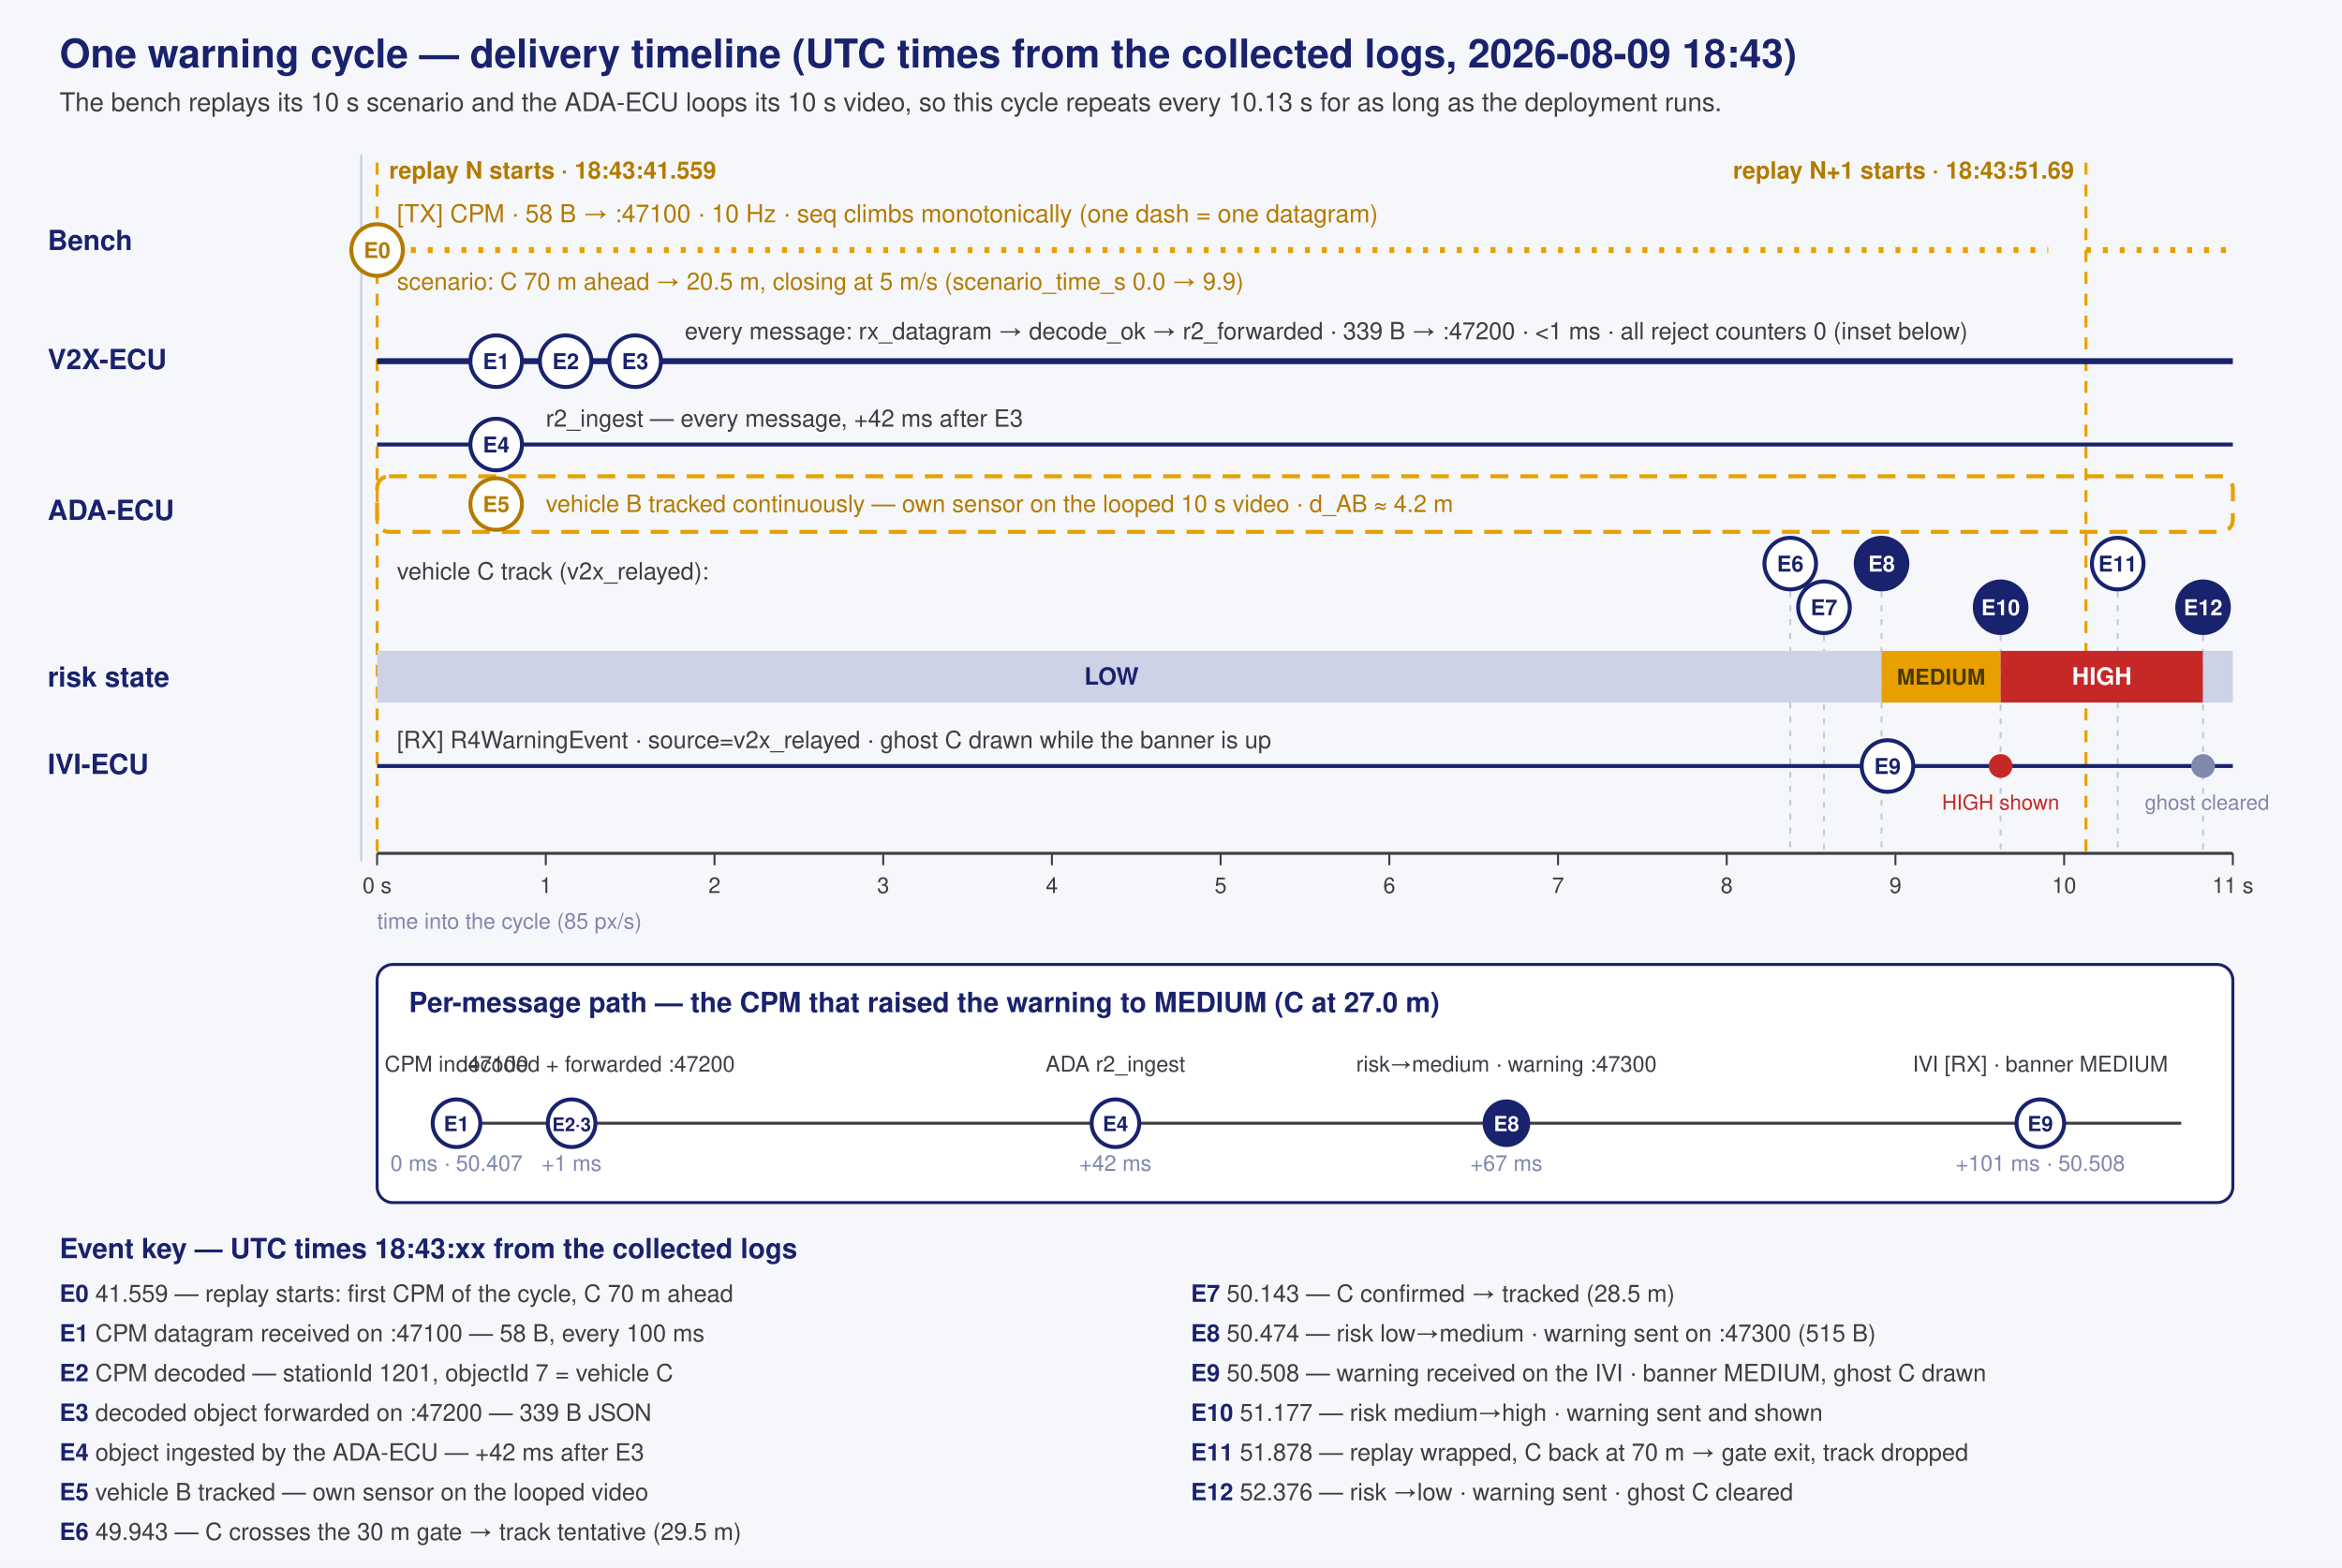
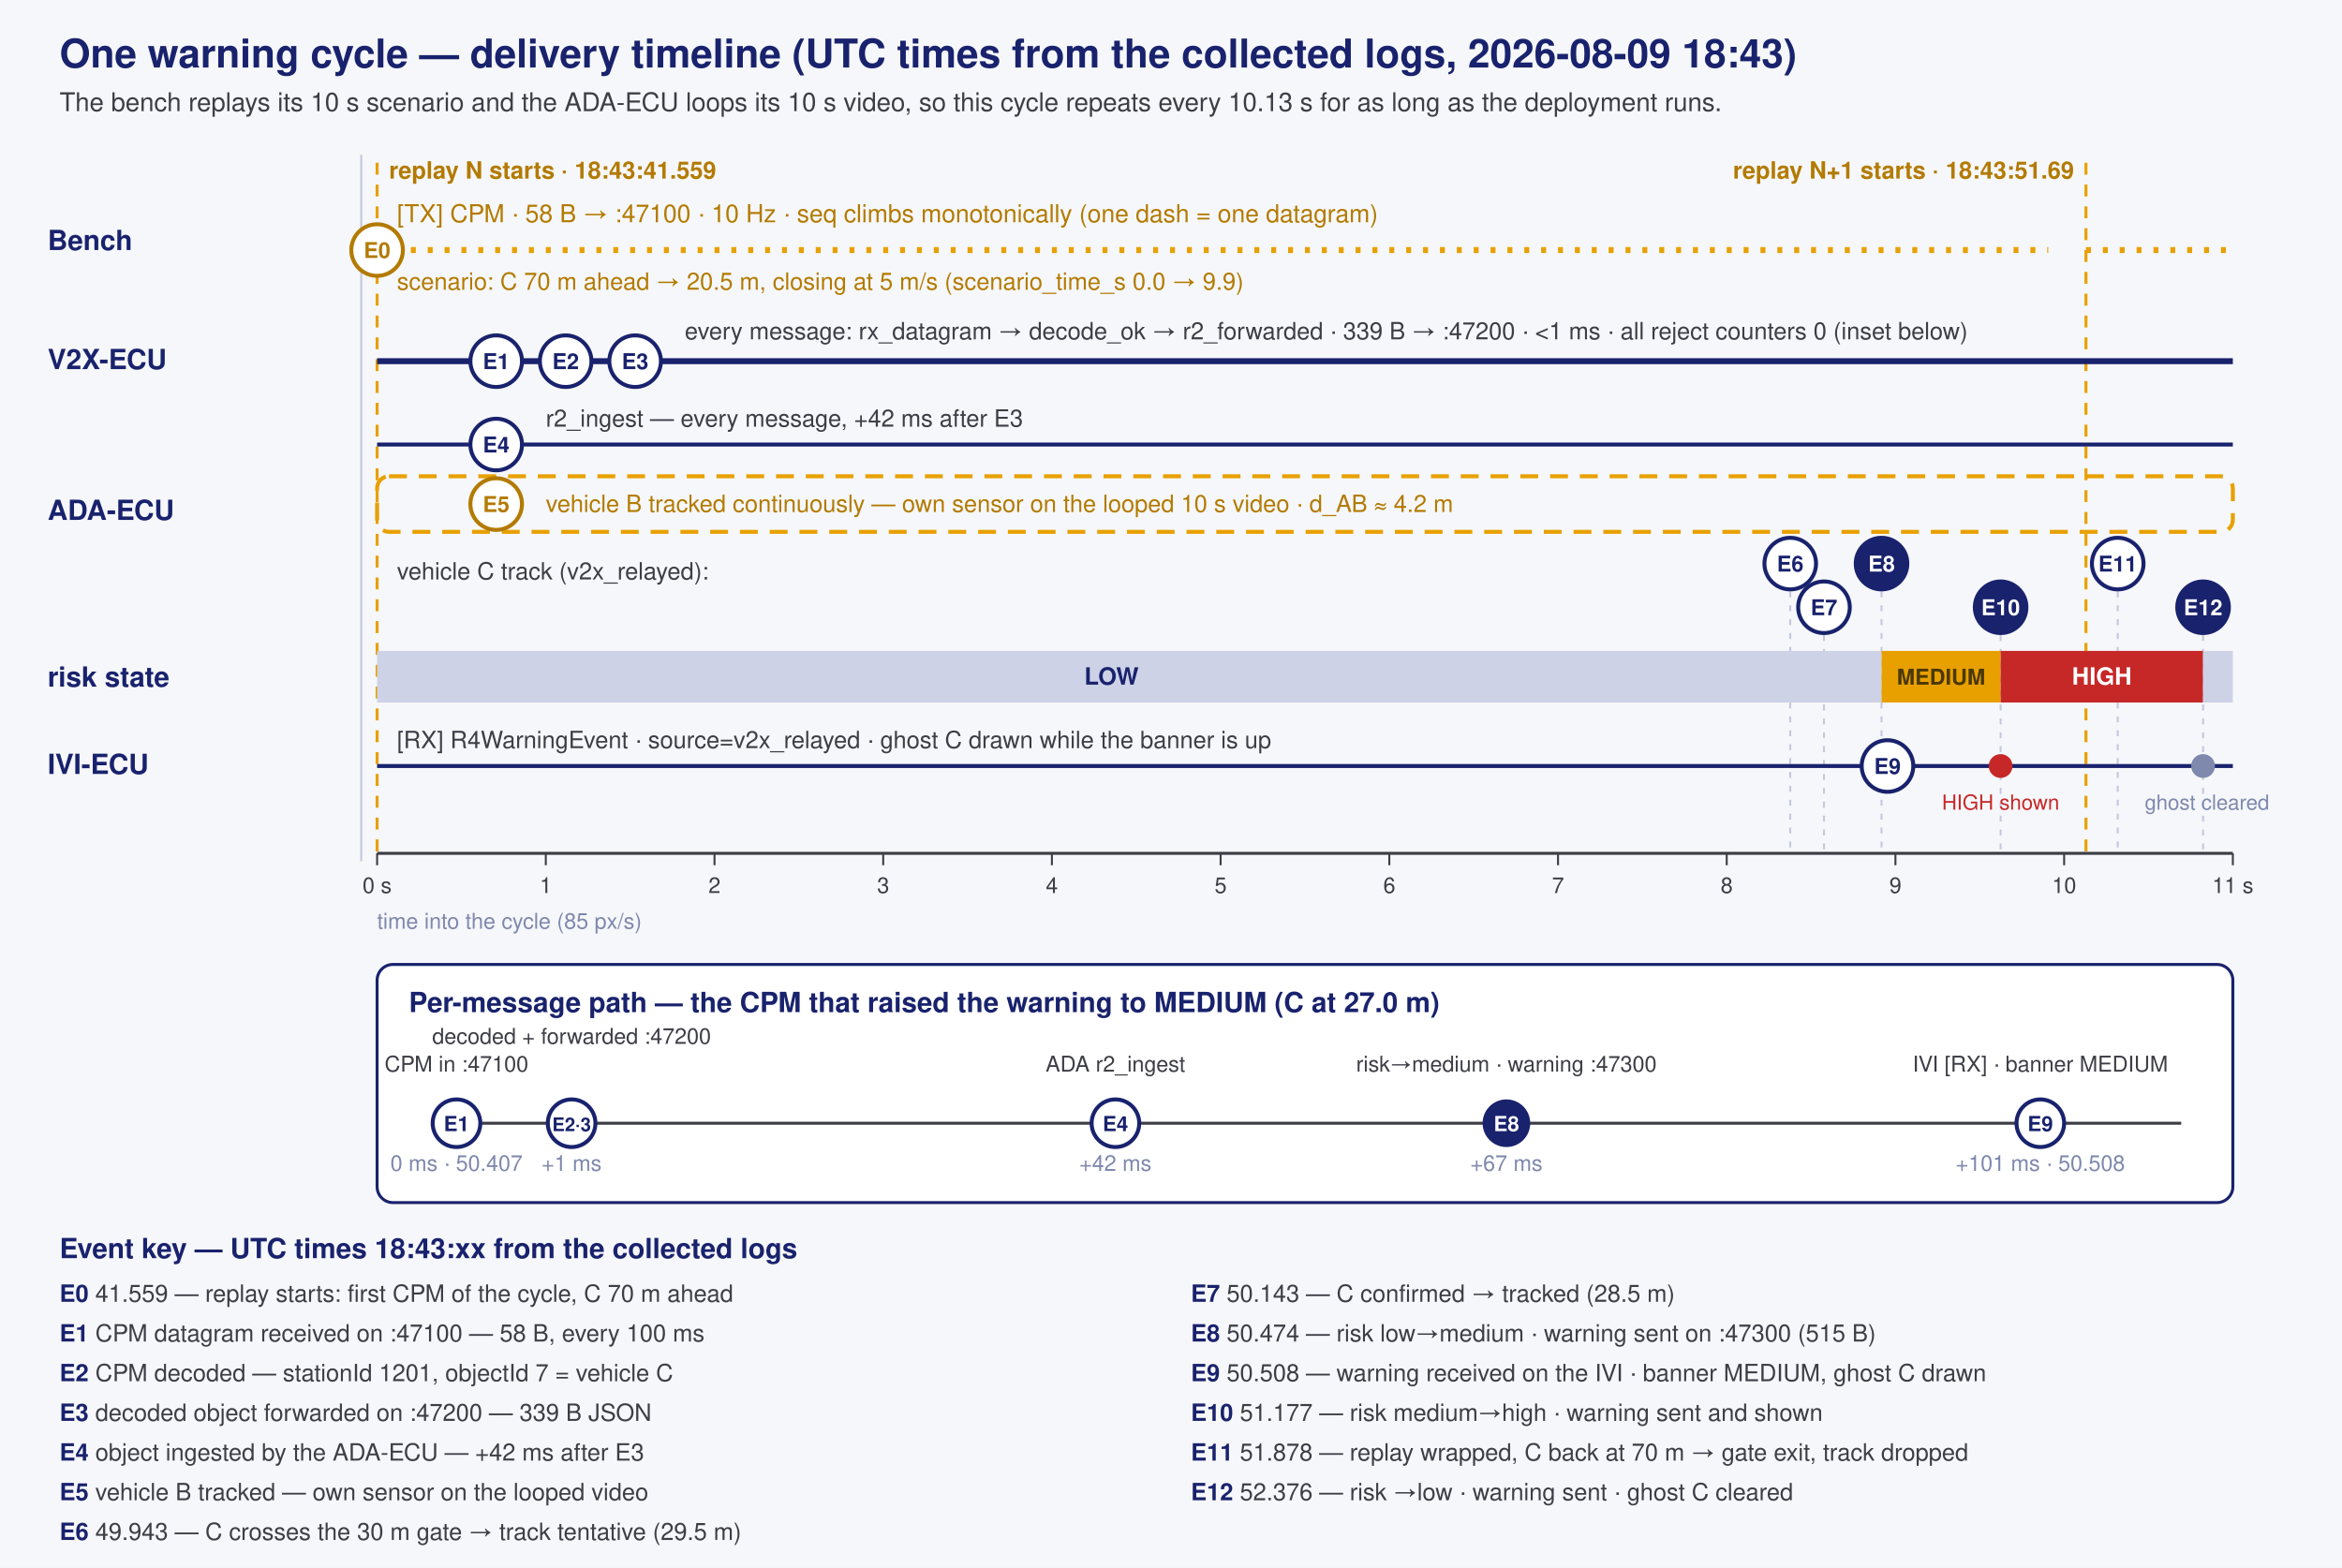
<svg xmlns="http://www.w3.org/2000/svg" viewBox="0 0 1180 790" font-family="Segoe UI, Helvetica, Arial, sans-serif">
  <rect x="0" y="0" width="1180" height="790" fill="#f6f7fa" />
  <text x="30" y="34" font-size="20" font-weight="700" fill="#19226D">One warning cycle — delivery timeline (UTC times from the collected logs, 2026-08-09 18:43)</text>
  <text x="30" y="56" font-size="13" fill="#3d3d46">The bench replays its 10 s scenario and the ADA-ECU loops its 10 s video, so this cycle repeats every 10.13 s for as long as the deployment runs.</text>
  <line x1="182" y1="78" x2="182" y2="434" stroke="#c3c8de" stroke-width="1" />
  <line x1="190" y1="82" x2="190" y2="434" stroke="#E8A000" stroke-width="1.5" stroke-dasharray="6 5" />
  <text x="196" y="90" font-size="12" font-weight="700" fill="#B37A00">replay N starts · 18:43:41.559</text>
  <line x1="1051" y1="82" x2="1051" y2="434" stroke="#E8A000" stroke-width="1.5" stroke-dasharray="6 5" />
  <text x="1045" y="90" font-size="12" font-weight="700" fill="#B37A00" text-anchor="end">replay N+1 starts · 18:43:51.69</text>
  <text x="24" y="126" font-size="14" font-weight="700" fill="#19226D">Bench</text>
  <text x="200" y="112" font-size="12.5" fill="#B37A00">[TX] CPM · 58 B → :47100 · 10 Hz · seq climbs monotonically (one dash = one datagram)</text>
  <line x1="190" y1="126" x2="1032" y2="126" stroke="#E8A000" stroke-width="3" stroke-dasharray="2.5 6" />
  <line x1="1051" y1="126" x2="1125" y2="126" stroke="#E8A000" stroke-width="3" stroke-dasharray="2.5 6" />
  <text x="200" y="146" font-size="12" fill="#B37A00">scenario: C 70 m ahead → 20.5 m, closing at 5 m/s (scenario_time_s 0.0 → 9.9)</text>
  <circle cx="190" cy="126" r="13" fill="#ffffff" stroke="#B37A00" stroke-width="2" />
  <text x="190" y="130" font-size="11" font-weight="700" fill="#B37A00" text-anchor="middle">E0</text>
  <text x="24" y="186" font-size="14" font-weight="700" fill="#19226D">V2X-ECU</text>
  <line x1="190" y1="182" x2="1125" y2="182" stroke="#19226D" stroke-width="3" />
  <circle cx="250" cy="182" r="13" fill="#ffffff" stroke="#19226D" stroke-width="2" />
  <text x="250" y="186" font-size="11" font-weight="700" fill="#19226D" text-anchor="middle">E1</text>
  <circle cx="285" cy="182" r="13" fill="#ffffff" stroke="#19226D" stroke-width="2" />
  <text x="285" y="186" font-size="11" font-weight="700" fill="#19226D" text-anchor="middle">E2</text>
  <circle cx="320" cy="182" r="13" fill="#ffffff" stroke="#19226D" stroke-width="2" />
  <text x="320" y="186" font-size="11" font-weight="700" fill="#19226D" text-anchor="middle">E3</text>
  <text x="345" y="171" font-size="12" fill="#3d3d46">every message: rx_datagram → decode_ok → r2_forwarded · 339 B → :47200 · &lt;1 ms · all reject counters 0 (inset below)</text>
  <text x="24" y="262" font-size="14" font-weight="700" fill="#19226D">ADA-ECU</text>
  <line x1="190" y1="224" x2="1125" y2="224" stroke="#19226D" stroke-width="2" />
  <circle cx="250" cy="224" r="13" fill="#ffffff" stroke="#19226D" stroke-width="2" />
  <text x="250" y="228" font-size="11" font-weight="700" fill="#19226D" text-anchor="middle">E4</text>
  <text x="275" y="215" font-size="12" fill="#3d3d46">r2_ingest — every message, +42 ms after E3</text>
  <rect x="190" y="240" width="935" height="28" rx="6" fill="none" stroke="#E8A000" stroke-width="2" stroke-dasharray="9 6" />
  <circle cx="250" cy="254" r="13" fill="#ffffff" stroke="#B37A00" stroke-width="2" />
  <text x="250" y="258" font-size="11" font-weight="700" fill="#B37A00" text-anchor="middle">E5</text>
  <text x="275" y="258" font-size="12" fill="#B37A00">vehicle B tracked continuously — own sensor on the looped 10 s video · d_AB ≈ 4.2 m</text>
  <line x1="902" y1="284" x2="902" y2="430" stroke="#c3c8de" stroke-width="1" stroke-dasharray="3 4" />
  <line x1="919" y1="306" x2="919" y2="430" stroke="#c3c8de" stroke-width="1" stroke-dasharray="3 4" />
  <line x1="948" y1="284" x2="948" y2="430" stroke="#c3c8de" stroke-width="1" stroke-dasharray="3 4" />
  <line x1="1008" y1="306" x2="1008" y2="430" stroke="#c3c8de" stroke-width="1" stroke-dasharray="3 4" />
  <line x1="1067" y1="284" x2="1067" y2="430" stroke="#c3c8de" stroke-width="1" stroke-dasharray="3 4" />
  <line x1="1110" y1="306" x2="1110" y2="430" stroke="#c3c8de" stroke-width="1" stroke-dasharray="3 4" />
  <text x="200" y="292" font-size="12" fill="#3d3d46">vehicle C track (v2x_relayed):</text>
  <circle cx="902" cy="284" r="13" fill="#ffffff" stroke="#19226D" stroke-width="2" />
  <text x="902" y="288" font-size="11" font-weight="700" fill="#19226D" text-anchor="middle">E6</text>
  <circle cx="919" cy="306" r="13" fill="#ffffff" stroke="#19226D" stroke-width="2" />
  <text x="919" y="310" font-size="11" font-weight="700" fill="#19226D" text-anchor="middle">E7</text>
  <circle cx="948" cy="284" r="13" fill="#19226D" stroke="#19226D" stroke-width="2" />
  <text x="948" y="288" font-size="11" font-weight="700" fill="#ffffff" text-anchor="middle">E8</text>
  <circle cx="1008" cy="306" r="13" fill="#19226D" stroke="#19226D" stroke-width="2" />
  <text x="1008" y="310" font-size="11" font-weight="700" fill="#ffffff" text-anchor="middle">E10</text>
  <circle cx="1067" cy="284" r="13" fill="#ffffff" stroke="#19226D" stroke-width="2" />
  <text x="1067" y="288" font-size="11" font-weight="700" fill="#19226D" text-anchor="middle">E11</text>
  <circle cx="1110" cy="306" r="13" fill="#19226D" stroke="#19226D" stroke-width="2" />
  <text x="1110" y="310" font-size="11" font-weight="700" fill="#ffffff" text-anchor="middle">E12</text>
  <text x="24" y="346" font-size="14" font-weight="700" fill="#19226D">risk state</text>
  <rect x="190" y="328" width="758" height="26" fill="#cdd2e6" />
  <text x="560" y="345" font-size="12" font-weight="700" fill="#19226D" text-anchor="middle">LOW</text>
  <rect x="948" y="328" width="60" height="26" fill="#E8A000" />
  <text x="978" y="345" font-size="11" font-weight="700" fill="#4a3800" text-anchor="middle">MEDIUM</text>
  <rect x="1008" y="328" width="102" height="26" fill="#C62828" />
  <text x="1059" y="345" font-size="12" font-weight="700" fill="#ffffff" text-anchor="middle">HIGH</text>
  <rect x="1110" y="328" width="15" height="26" fill="#cdd2e6" />
  <text x="24" y="390" font-size="14" font-weight="700" fill="#19226D">IVI-ECU</text>
  <line x1="190" y1="386" x2="1125" y2="386" stroke="#19226D" stroke-width="2" />
  <text x="200" y="377" font-size="12" fill="#3d3d46">[RX] R4WarningEvent · source=v2x_relayed · ghost C drawn while the banner is up</text>
  <circle cx="951" cy="386" r="13" fill="#ffffff" stroke="#19226D" stroke-width="2" />
  <text x="951" y="390" font-size="11" font-weight="700" fill="#19226D" text-anchor="middle">E9</text>
  <circle cx="1008" cy="386" r="6" fill="#C62828" />
  <text x="1008" y="408" font-size="10.5" fill="#C62828" text-anchor="middle">HIGH shown</text>
  <circle cx="1110" cy="386" r="6" fill="#7f88ad" />
  <text x="1112" y="408" font-size="10.5" fill="#7f88ad" text-anchor="middle">ghost cleared</text>
  <line x1="190" y1="430" x2="1125" y2="430" stroke="#3d3d46" stroke-width="1.5" />
  <g font-size="11" fill="#3d3d46" text-anchor="middle">
    <line x1="190" y1="430" x2="190" y2="436" stroke="#3d3d46" />
    <text x="190" y="450">0 s</text>
    <line x1="275" y1="430" x2="275" y2="436" stroke="#3d3d46" />
    <text x="275" y="450">1</text>
    <line x1="360" y1="430" x2="360" y2="436" stroke="#3d3d46" />
    <text x="360" y="450">2</text>
    <line x1="445" y1="430" x2="445" y2="436" stroke="#3d3d46" />
    <text x="445" y="450">3</text>
    <line x1="530" y1="430" x2="530" y2="436" stroke="#3d3d46" />
    <text x="530" y="450">4</text>
    <line x1="615" y1="430" x2="615" y2="436" stroke="#3d3d46" />
    <text x="615" y="450">5</text>
    <line x1="700" y1="430" x2="700" y2="436" stroke="#3d3d46" />
    <text x="700" y="450">6</text>
    <line x1="785" y1="430" x2="785" y2="436" stroke="#3d3d46" />
    <text x="785" y="450">7</text>
    <line x1="870" y1="430" x2="870" y2="436" stroke="#3d3d46" />
    <text x="870" y="450">8</text>
    <line x1="955" y1="430" x2="955" y2="436" stroke="#3d3d46" />
    <text x="955" y="450">9</text>
    <line x1="1040" y1="430" x2="1040" y2="436" stroke="#3d3d46" />
    <text x="1040" y="450">10</text>
    <line x1="1125" y1="430" x2="1125" y2="436" stroke="#3d3d46" />
    <text x="1125" y="450">11 s</text>
  </g>
  <text x="190" y="468" font-size="11" fill="#7f88ad">time into the cycle (85 px/s)</text>
  <rect x="190" y="486" width="935" height="120" rx="8" fill="#ffffff" stroke="#19226D" stroke-width="1.5" />
  <text x="206" y="510" font-size="14" font-weight="700" fill="#19226D">Per-message path — the CPM that raised the warning to MEDIUM (C at 27.0 m)</text>
  <line x1="230" y1="566" x2="1099" y2="566" stroke="#3d3d46" stroke-width="1.5" />
  <circle cx="230" cy="566" r="12" fill="#ffffff" stroke="#19226D" stroke-width="2" />
  <text x="230" y="570" font-size="10.5" font-weight="700" fill="#19226D" text-anchor="middle">E1</text>
  <text x="230" y="540" font-size="11" fill="#3d3d46" text-anchor="middle">CPM in :47100</text>
  <text x="230" y="590" font-size="11" fill="#7f88ad" text-anchor="middle">0 ms · 50.407</text>
  <circle cx="288" cy="566" r="12" fill="#ffffff" stroke="#19226D" stroke-width="2" />
  <text x="288" y="570" font-size="9.5" font-weight="700" fill="#19226D" text-anchor="middle">E2·3</text>
-   <text x="300" y="540" font-size="11" fill="#3d3d46" text-anchor="middle">decoded + forwarded :47200</text>
+   <text x="288" y="526" font-size="11" fill="#3d3d46" text-anchor="middle">decoded + forwarded :47200</text>
  <text x="288" y="590" font-size="11" fill="#7f88ad" text-anchor="middle">+1 ms</text>
  <circle cx="562" cy="566" r="12" fill="#ffffff" stroke="#19226D" stroke-width="2" />
  <text x="562" y="570" font-size="10.5" font-weight="700" fill="#19226D" text-anchor="middle">E4</text>
  <text x="562" y="540" font-size="11" fill="#3d3d46" text-anchor="middle">ADA r2_ingest</text>
  <text x="562" y="590" font-size="11" fill="#7f88ad" text-anchor="middle">+42 ms</text>
  <circle cx="759" cy="566" r="12" fill="#19226D" />
  <text x="759" y="570" font-size="10.5" font-weight="700" fill="#ffffff" text-anchor="middle">E8</text>
  <text x="759" y="540" font-size="11" fill="#3d3d46" text-anchor="middle">risk→medium · warning :47300</text>
  <text x="759" y="590" font-size="11" fill="#7f88ad" text-anchor="middle">+67 ms</text>
  <circle cx="1028" cy="566" r="12" fill="#ffffff" stroke="#19226D" stroke-width="2" />
  <text x="1028" y="570" font-size="10.5" font-weight="700" fill="#19226D" text-anchor="middle">E9</text>
  <text x="1028" y="540" font-size="11" fill="#3d3d46" text-anchor="middle">IVI [RX] · banner MEDIUM</text>
  <text x="1028" y="590" font-size="11" fill="#7f88ad" text-anchor="middle">+101 ms · 50.508</text>
  <text x="30" y="634" font-size="14" font-weight="700" fill="#19226D">Event key — UTC times 18:43:xx from the collected logs</text>
  <g font-size="12" fill="#3d3d46">
    <text x="30" y="656">
      <tspan font-weight="700" fill="#19226D">E0</tspan> 41.559 — replay starts: first CPM of the cycle, C 70 m ahead</text>
    <text x="30" y="676">
      <tspan font-weight="700" fill="#19226D">E1</tspan> CPM datagram received on :47100 — 58 B, every 100 ms</text>
    <text x="30" y="696">
      <tspan font-weight="700" fill="#19226D">E2</tspan> CPM decoded — stationId 1201, objectId 7 = vehicle C</text>
    <text x="30" y="716">
      <tspan font-weight="700" fill="#19226D">E3</tspan> decoded object forwarded on :47200 — 339 B JSON</text>
    <text x="30" y="736">
      <tspan font-weight="700" fill="#19226D">E4</tspan> object ingested by the ADA-ECU — +42 ms after E3</text>
    <text x="30" y="756">
      <tspan font-weight="700" fill="#19226D">E5</tspan> vehicle B tracked — own sensor on the looped video</text>
    <text x="30" y="776">
      <tspan font-weight="700" fill="#19226D">E6</tspan> 49.943 — C crosses the 30 m gate → track tentative (29.5 m)</text>
    <text x="600" y="656">
      <tspan font-weight="700" fill="#19226D">E7</tspan> 50.143 — C confirmed → tracked (28.5 m)</text>
    <text x="600" y="676">
      <tspan font-weight="700" fill="#19226D">E8</tspan> 50.474 — risk low→medium · warning sent on :47300 (515 B)</text>
    <text x="600" y="696">
      <tspan font-weight="700" fill="#19226D">E9</tspan> 50.508 — warning received on the IVI · banner MEDIUM, ghost C drawn</text>
    <text x="600" y="716">
      <tspan font-weight="700" fill="#19226D">E10</tspan> 51.177 — risk medium→high · warning sent and shown</text>
    <text x="600" y="736">
      <tspan font-weight="700" fill="#19226D">E11</tspan> 51.878 — replay wrapped, C back at 70 m → gate exit, track dropped</text>
    <text x="600" y="756">
      <tspan font-weight="700" fill="#19226D">E12</tspan> 52.376 — risk →low · warning sent · ghost C cleared</text>
  </g>
</svg>
